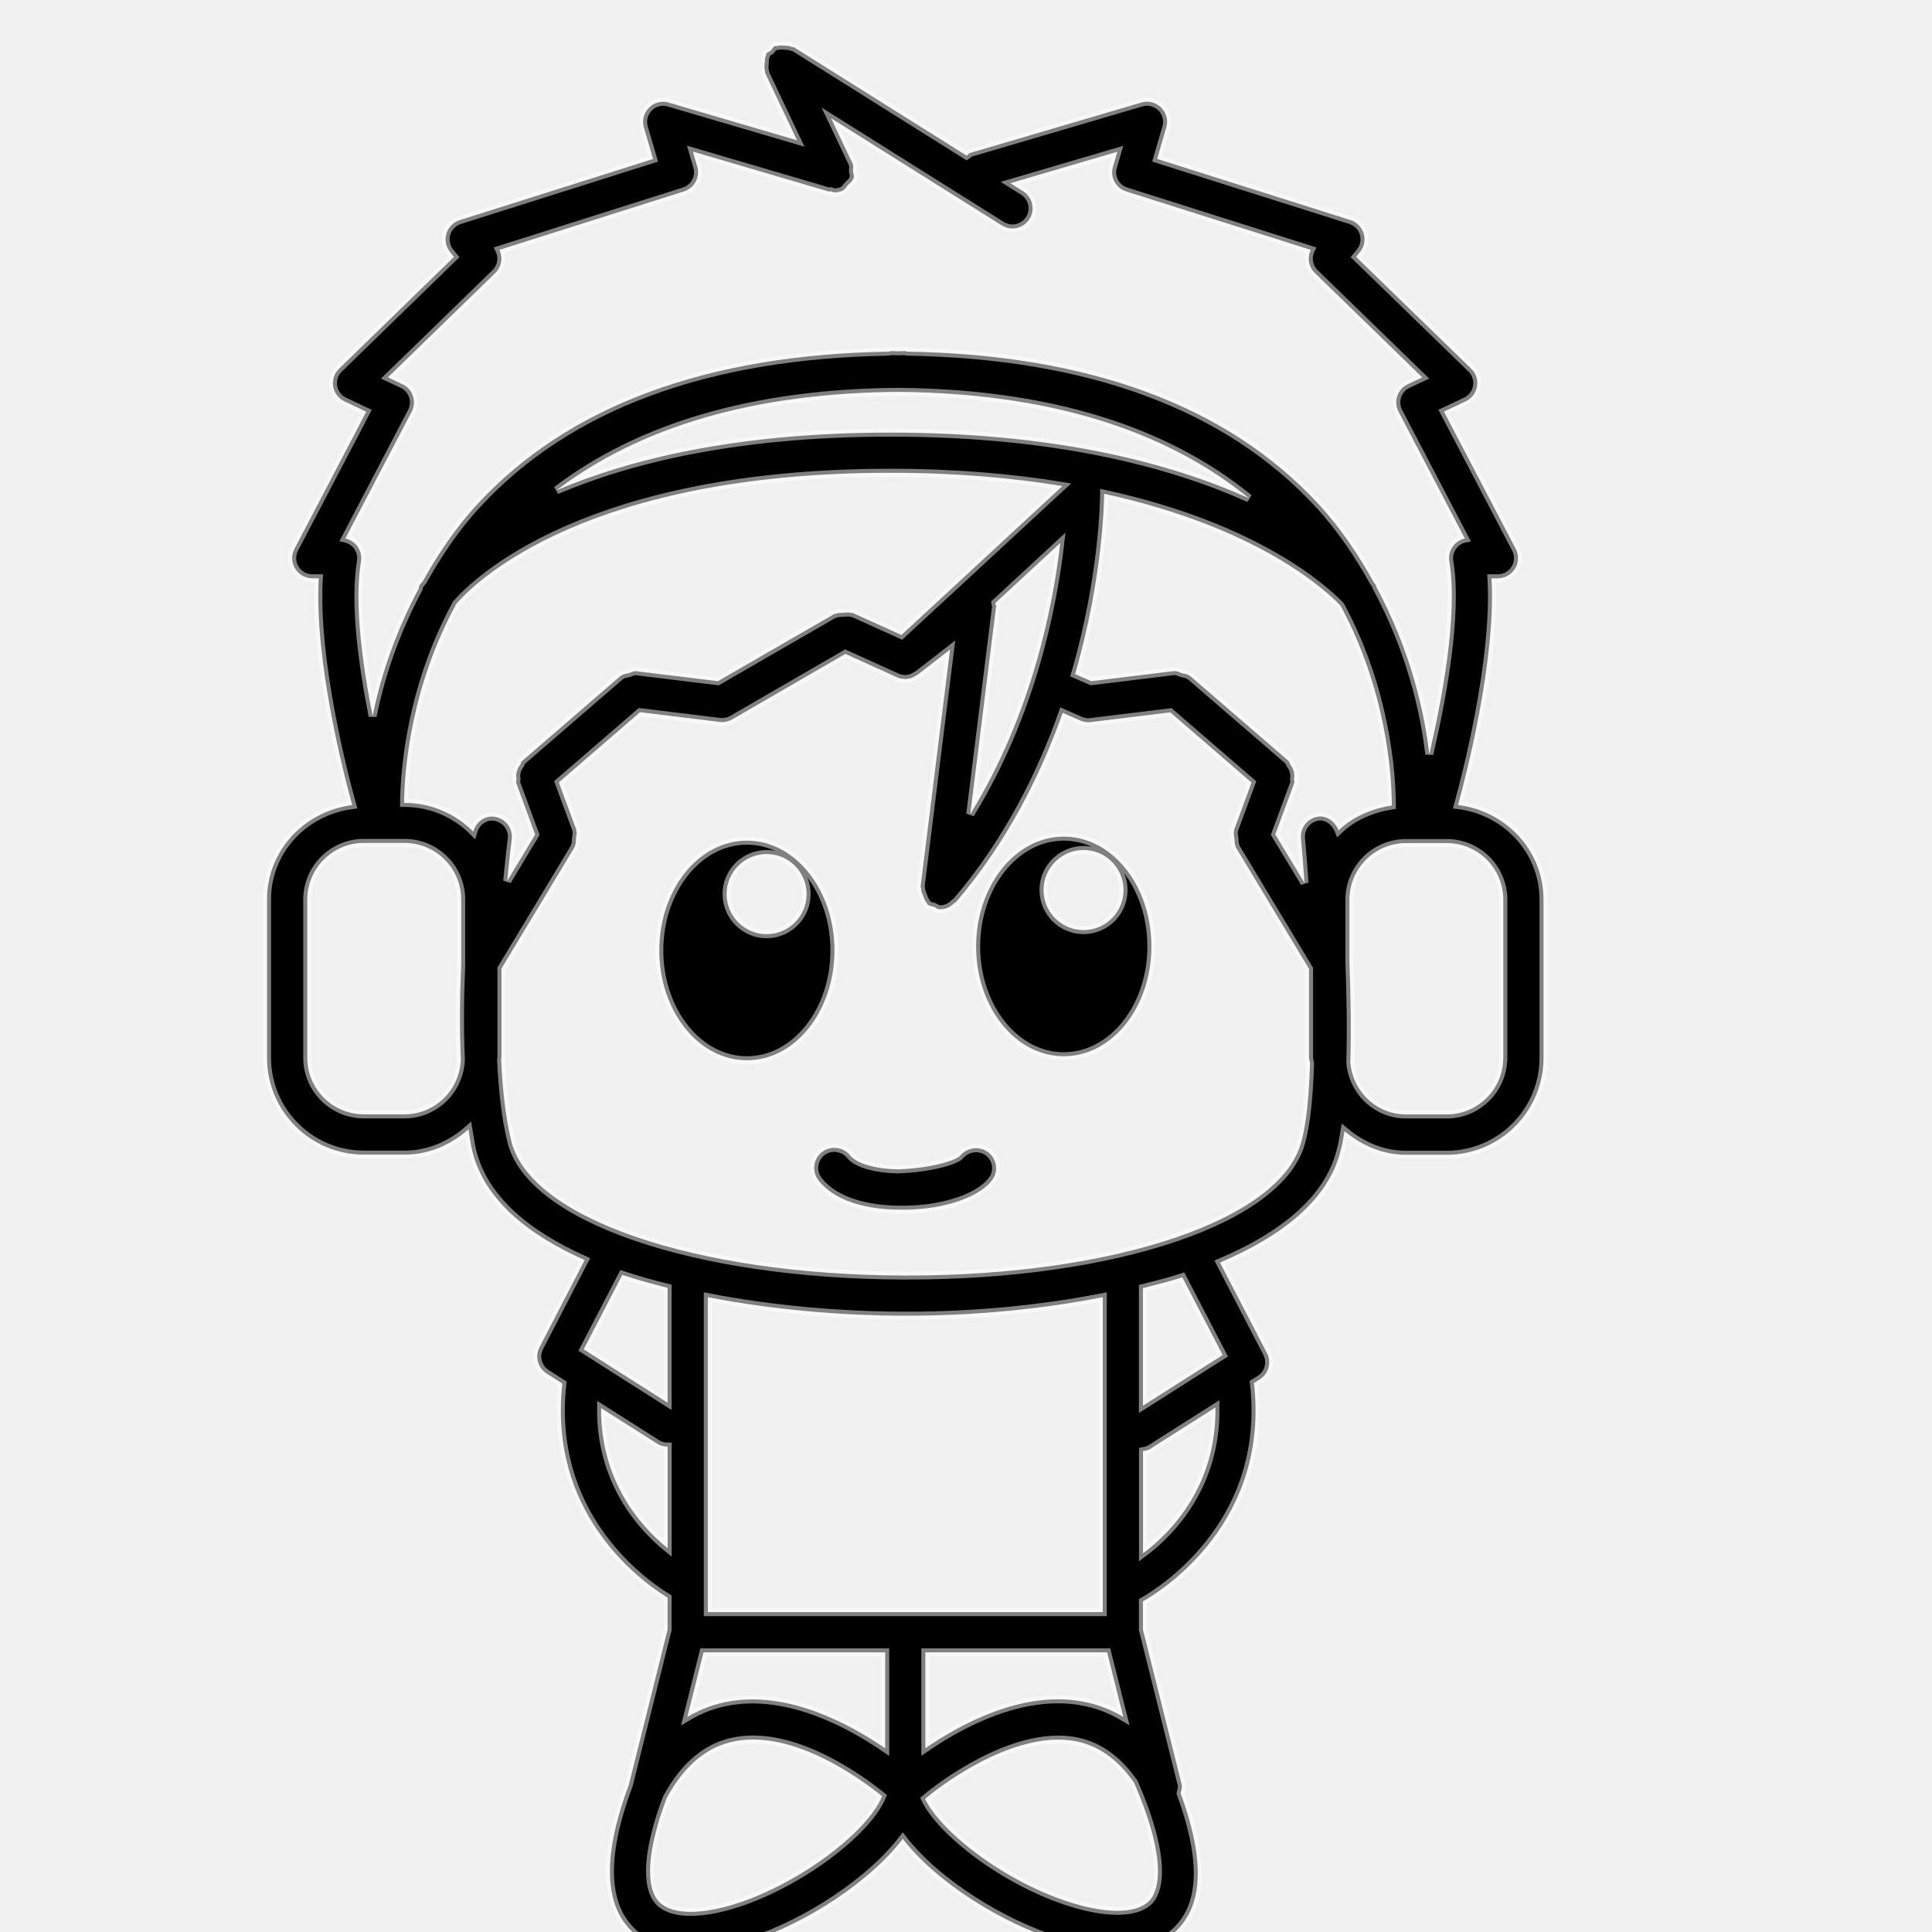
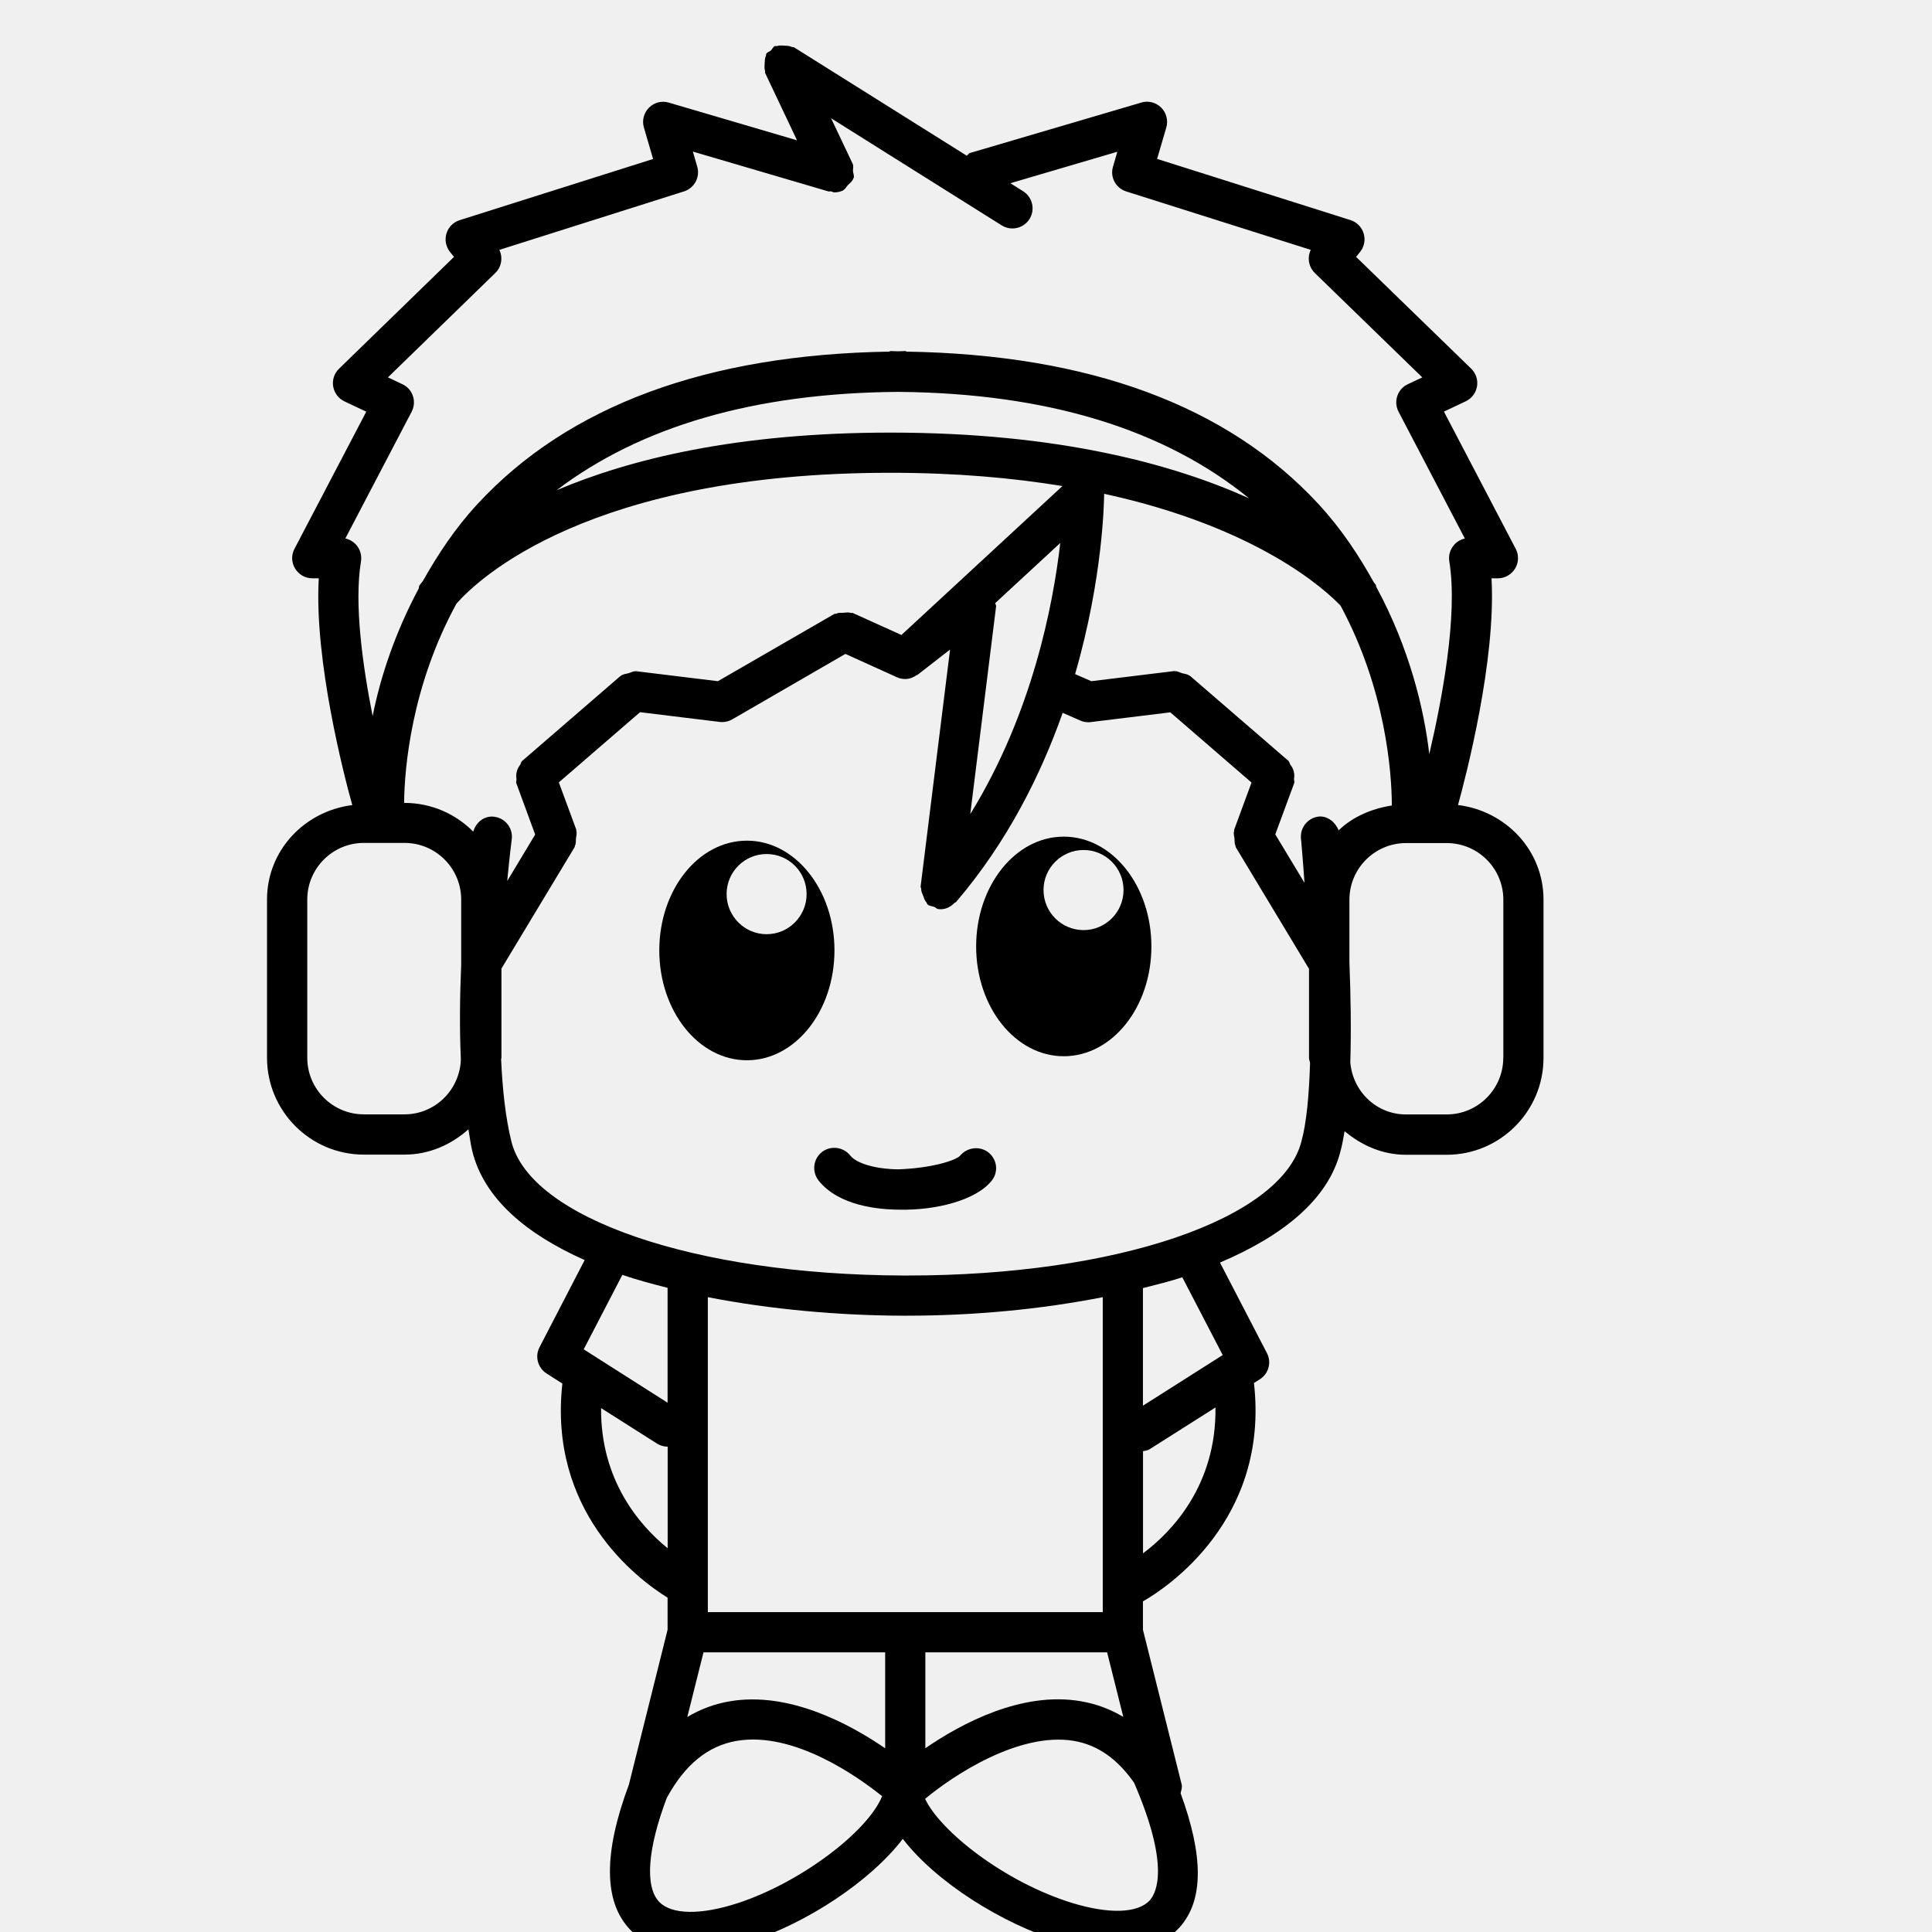
<svg xmlns="http://www.w3.org/2000/svg" version="1.1" id="Layer_1" x="0px" y="0px" width="24px" height="24px" viewBox="0 0 24 24" enable-background="new 0 0 24 24" xml:space="preserve">
  <g>
-     <path d="M9.279,10.443c-0.604,0-1.089,0.611-1.089,1.363c0,0.753,0.486,1.365,1.089,1.365c0.6,0,1.087-0.611,1.087-1.365   C10.366,11.054,9.879,10.443,9.279,10.443z M9.523,11.605c-0.274,0-0.497-0.225-0.497-0.498c0-0.276,0.223-0.498,0.497-0.498   c0.275,0,0.497,0.222,0.497,0.498C10.02,11.38,9.798,11.605,9.523,11.605z" stroke="white" stroke-width="0.1" stroke-opacity="0.5" />
-     <path d="M13.214,10.393c-0.601,0-1.088,0.611-1.088,1.364c0,0.754,0.487,1.364,1.088,1.364c0.603,0,1.089-0.61,1.089-1.364   C14.303,11.003,13.817,10.393,13.214,10.393z M13.461,11.554c-0.276,0-0.498-0.223-0.498-0.498c0-0.273,0.222-0.497,0.498-0.497   c0.273,0,0.496,0.223,0.496,0.497C13.957,11.331,13.734,11.554,13.461,11.554z" stroke="white" stroke-width="0.1" stroke-opacity="0.5" />
-     <path d="M11.929,14.354c-0.053,0.063-0.364,0.158-0.771,0.172c-0.283-0.004-0.517-0.072-0.597-0.173   c-0.086-0.107-0.244-0.126-0.352-0.041c-0.108,0.086-0.126,0.243-0.041,0.352c0.25,0.315,0.741,0.363,1.017,0.363   c0.431,0.008,0.94-0.112,1.137-0.364c0.084-0.108,0.064-0.26-0.042-0.346C12.175,14.233,12.017,14.25,11.929,14.354z" stroke="white" stroke-width="0.1" stroke-opacity="0.5" />
-     <path d="M18.112,10c0.098-0.356,0.474-1.797,0.416-2.816h0.079c0.087,0,0.168-0.046,0.214-0.121s0.048-0.168,0.008-0.245   l-0.892-1.705l0.271-0.128c0.074-0.035,0.126-0.104,0.14-0.185c0.014-0.081-0.014-0.163-0.072-0.22l-1.43-1.389l0.049-0.061   c0.052-0.064,0.069-0.15,0.045-0.229c-0.023-0.079-0.085-0.142-0.164-0.167l-2.402-0.76l0.114-0.39   c0.026-0.088,0.001-0.183-0.063-0.247c-0.066-0.065-0.162-0.09-0.247-0.063L12.051,1.9c-0.019,0.005-0.026,0.025-0.042,0.034   L9.864,0.588c-0.009-0.005-0.02,0-0.029-0.005c-0.03-0.015-0.058-0.014-0.091-0.016c-0.033-0.001-0.06-0.006-0.09,0.005   c-0.01,0.003-0.02-0.003-0.03,0.001C9.601,0.585,9.594,0.61,9.576,0.627c-0.018,0.016-0.043,0.019-0.057,0.04   c-0.005,0.009,0,0.019-0.005,0.028C9.5,0.725,9.501,0.753,9.499,0.786S9.493,0.847,9.503,0.878C9.507,0.888,9.5,0.897,9.505,0.907   l0.396,0.836L8.309,1.275C8.22,1.248,8.125,1.273,8.062,1.338C7.997,1.402,7.973,1.497,7.999,1.585l0.114,0.39L5.71,2.735   C5.631,2.76,5.57,2.822,5.546,2.901S5.539,3.066,5.591,3.131L5.64,3.191L4.211,4.581c-0.059,0.057-0.086,0.14-0.072,0.22   c0.014,0.081,0.066,0.15,0.14,0.185L4.55,5.114L3.658,6.818c-0.041,0.077-0.038,0.17,0.008,0.245S3.792,7.184,3.88,7.184h0.08   c-0.059,1.02,0.317,2.462,0.416,2.817c-0.592,0.075-1.059,0.562-1.059,1.173v1.966c0,0.663,0.54,1.203,1.203,1.203h0.506   c0.307,0,0.581-0.125,0.793-0.314c0.016,0.089,0.027,0.186,0.047,0.267c0.146,0.597,0.678,1.037,1.397,1.357l-0.561,1.083   c-0.06,0.115-0.021,0.257,0.088,0.326l0.196,0.125c-0.176,1.582,0.917,2.419,1.307,2.66v0.398l-0.48,1.922c0,0,0,0,0,0.001   c-0.318,0.849-0.316,1.457,0.014,1.802c0.176,0.186,0.435,0.279,0.755,0.279c0.219,0,0.466-0.044,0.736-0.132   c0.699-0.228,1.487-0.739,1.897-1.274c0.415,0.54,1.233,1.053,1.958,1.276c0.258,0.079,0.494,0.118,0.704,0.118   c0.335,0,0.603-0.101,0.78-0.299c0.299-0.336,0.291-0.891,0.009-1.662c0.008-0.036,0.022-0.071,0.013-0.109l-0.481-1.922v-0.352   c0.295-0.168,1.573-1.014,1.379-2.713l0.073-0.046c0.11-0.069,0.148-0.211,0.088-0.326l-0.583-1.124   c0.775-0.329,1.344-0.78,1.496-1.38c0.021-0.075,0.037-0.161,0.052-0.252c0.209,0.175,0.469,0.293,0.762,0.293h0.506   c0.664,0,1.203-0.54,1.203-1.203v-1.966C19.174,10.562,18.706,10.074,18.112,10z M16.629,10.315   c-0.041-0.103-0.137-0.179-0.242-0.172c-0.138,0.013-0.238,0.135-0.226,0.272c0.001,0.008,0.021,0.226,0.044,0.552l-0.363-0.602   l0.235-0.637c0.007-0.018-0.004-0.035-0.002-0.053c0.005-0.034,0.005-0.06-0.004-0.093c-0.008-0.032-0.021-0.055-0.041-0.082   c-0.011-0.015-0.01-0.035-0.024-0.048l-1.224-1.057c-0.002-0.002-0.005,0-0.008-0.002c-0.025-0.021-0.058-0.021-0.089-0.03   c-0.031-0.009-0.059-0.028-0.091-0.025c-0.002,0-0.004-0.002-0.006-0.002l-1.031,0.126l-0.202-0.088   c0.348-1.198,0.36-2.152,0.361-2.24c1.915,0.417,2.755,1.199,2.937,1.39c0.561,1.041,0.636,2.073,0.637,2.482   C17.038,10.046,16.805,10.145,16.629,10.315z M10.592,7.614c-0.007-0.003-0.015,0.002-0.023,0c-0.03-0.011-0.059-0.004-0.091-0.002   c-0.033,0.001-0.063-0.002-0.092,0.012c-0.007,0.003-0.016-0.001-0.022,0.003L8.918,8.462L7.902,8.338   c-0.002,0-0.004,0.002-0.006,0.001c-0.03-0.003-0.056,0.015-0.085,0.023c-0.034,0.01-0.07,0.01-0.098,0.033   c-0.001,0.001-0.004,0-0.005,0.002L6.485,9.454C6.47,9.467,6.472,9.487,6.461,9.502c-0.02,0.026-0.033,0.05-0.041,0.082   c-0.009,0.033-0.009,0.06-0.004,0.093c0.002,0.018-0.009,0.035-0.002,0.053l0.234,0.637l-0.347,0.577   c0.029-0.309,0.055-0.511,0.056-0.518c0.018-0.137-0.079-0.262-0.216-0.28c-0.123-0.017-0.229,0.068-0.262,0.185   c-0.218-0.22-0.52-0.357-0.854-0.357H5.02C5.024,9.538,5.112,8.521,5.67,7.499c0.259-0.295,1.638-1.626,5.392-1.626   c0.814,0,1.521,0.064,2.136,0.165l-2,1.85L10.592,7.614z M11.154,4.868c1.87,0.015,3.319,0.472,4.362,1.322   c-0.946-0.426-2.374-0.816-4.454-0.816l0,0c0,0,0,0,0,0l0,0l0,0c-1.912,0-3.242,0.331-4.148,0.716   C7.949,5.304,9.358,4.882,11.154,4.868z M12.374,7.531c0.001-0.014-0.01-0.025-0.011-0.039l0.808-0.747   c-0.088,0.764-0.347,2.119-1.118,3.368L12.374,7.531z M5.114,5.114c0.031-0.06,0.037-0.131,0.015-0.195   c-0.021-0.064-0.068-0.118-0.13-0.146l-0.18-0.085l1.333-1.296c0.079-0.076,0.097-0.192,0.051-0.288l2.293-0.726   C8.626,2.337,8.7,2.2,8.661,2.069L8.607,1.883l1.688,0.496c0.008,0.002,0.016-0.004,0.025-0.003   C10.336,2.38,10.35,2.39,10.366,2.39c0.036,0,0.072-0.008,0.107-0.024c0.003-0.001,0.003-0.005,0.006-0.007   c0.023-0.011,0.032-0.037,0.05-0.055c0.027-0.028,0.06-0.051,0.071-0.087c0.001-0.003,0.004-0.003,0.005-0.006   c0.009-0.03-0.007-0.057-0.009-0.086c-0.001-0.031,0.01-0.062-0.004-0.091l-0.268-0.565l2.12,1.331   c0.041,0.026,0.087,0.038,0.133,0.038c0.083,0,0.164-0.042,0.212-0.117c0.073-0.117,0.038-0.271-0.079-0.345l-0.159-0.1   l1.329-0.391l-0.054,0.186C13.787,2.2,13.86,2.337,13.99,2.378l2.293,0.726c-0.046,0.095-0.028,0.211,0.051,0.288l1.334,1.296   l-0.18,0.085c-0.062,0.029-0.109,0.082-0.13,0.146c-0.022,0.064-0.016,0.135,0.015,0.195l0.824,1.576   c-0.053,0.011-0.102,0.04-0.137,0.083c-0.048,0.056-0.068,0.13-0.056,0.202c0.11,0.668-0.095,1.735-0.249,2.393   c-0.064-0.558-0.246-1.315-0.658-2.077c-0.005-0.009-0.001-0.021-0.008-0.029c-0.003-0.004-0.013-0.015-0.023-0.028   c-0.184-0.33-0.398-0.659-0.687-0.972c-1.131-1.225-2.855-1.858-5.116-1.894c-0.006,0-0.01-0.007-0.017-0.007   c-0.031,0-0.061,0.003-0.092,0.003s-0.06-0.003-0.091-0.003c-0.006,0-0.01,0.006-0.017,0.007c-2.26,0.036-3.983,0.669-5.115,1.894   C5.647,6.569,5.436,6.894,5.253,7.218C5.23,7.246,5.213,7.269,5.209,7.275C5.201,7.286,5.207,7.3,5.201,7.312   C4.903,7.869,4.723,8.421,4.629,8.896C4.505,8.269,4.397,7.499,4.484,6.975c0.012-0.073-0.008-0.146-0.056-0.203   C4.392,6.73,4.343,6.701,4.29,6.689L5.114,5.114z M5.025,13.843H4.52c-0.388,0-0.703-0.315-0.703-0.703v-1.966   c0-0.387,0.315-0.703,0.703-0.703h0.506c0.387,0,0.703,0.315,0.703,0.703v0.812c-0.016,0.379-0.022,0.782-0.004,1.175   C5.712,13.539,5.405,13.843,5.025,13.843z M7.731,15.837c0.179,0.061,0.369,0.112,0.562,0.161v1.427l-1.042-0.663L7.731,15.837z    M8.739,20.526h2.257v1.192c-0.45-0.309-1.199-0.708-1.929-0.584c-0.19,0.032-0.367,0.098-0.529,0.195L8.739,20.526z    M11.496,20.526h2.257l0.201,0.802c-0.163-0.097-0.339-0.163-0.53-0.195c-0.73-0.125-1.479,0.275-1.929,0.584V20.526z    M13.699,20.026H8.793v-3.912c0.785,0.153,1.629,0.227,2.415,0.23c0.02,0,0.041,0,0.061,0c0.825,0,1.662-0.079,2.43-0.23V20.026z    M7.467,17.492l0.695,0.441c0.041,0.026,0.087,0.038,0.132,0.038v1.262C7.937,18.944,7.459,18.38,7.467,17.492z M9.163,23.642   c-0.458,0.149-0.821,0.144-0.975-0.017c-0.179-0.188-0.144-0.659,0.095-1.291c0.226-0.414,0.51-0.646,0.867-0.708   c0.715-0.123,1.517,0.453,1.808,0.687C10.778,22.755,9.944,23.387,9.163,23.642z M14.284,23.605   c-0.146,0.163-0.505,0.175-0.963,0.035c-0.836-0.257-1.636-0.886-1.829-1.294c0.345-0.288,1.166-0.835,1.849-0.72   c0.298,0.051,0.542,0.227,0.747,0.52C14.528,23.161,14.373,23.505,14.284,23.605z M14.199,19.296v-1.269   c0.027-0.006,0.055-0.008,0.08-0.023l0.82-0.52C15.112,18.446,14.559,19.028,14.199,19.296z M15.189,16.833l-0.991,0.629v-1.461   c0.167-0.042,0.334-0.083,0.489-0.134L15.189,16.833z M11.273,15.845c-0.021,0-0.042,0-0.063,0   c-2.582-0.011-4.625-0.712-4.858-1.668c-0.072-0.29-0.11-0.644-0.127-1.017c0-0.006,0.004-0.012,0.004-0.019v-1.109l0.91-1.51   c0.002-0.004,0-0.01,0.002-0.014c0.016-0.029,0.011-0.06,0.014-0.093c0.003-0.033,0.014-0.063,0.004-0.094   c-0.001-0.005,0.002-0.009,0-0.014L6.942,9.719l1.009-0.872l0.989,0.121c0.01,0.001,0.02,0.002,0.03,0.002l0,0l0,0c0,0,0,0,0,0   c0,0,0.001,0,0.001,0c0.042,0,0.085-0.011,0.124-0.033l1.407-0.814l0.64,0.29c0.033,0.015,0.068,0.022,0.103,0.022   c0.052,0,0.101-0.019,0.143-0.049c0.003-0.002,0.007-0.001,0.01-0.003l0.404-0.314l-0.366,2.945   c-0.001,0.009,0.007,0.016,0.007,0.025c-0.001,0.033,0.013,0.059,0.025,0.09c0.012,0.031,0.019,0.059,0.042,0.083   c0.006,0.007,0.004,0.017,0.012,0.023c0.024,0.021,0.056,0.021,0.084,0.031c0.018,0.006,0.028,0.024,0.048,0.027   c0.01,0.001,0.021,0.002,0.031,0.002l0,0l0,0h0c0.069,0,0.128-0.033,0.174-0.081c0.004-0.004,0.012-0.002,0.016-0.007   c0.639-0.748,1.053-1.58,1.326-2.352l0.219,0.096c0.032,0.014,0.066,0.021,0.099,0.021c0,0,0,0,0,0h0l0,0l0,0   c0.01,0,0.02,0,0.03-0.002l0.989-0.121l1.009,0.872l-0.216,0.587c-0.002,0.005,0.002,0.009,0,0.014   c-0.01,0.032,0,0.062,0.004,0.096c0.003,0.032-0.001,0.063,0.014,0.091c0.002,0.005-0.001,0.01,0.002,0.015l0.91,1.511v1.108   c0,0.022,0.011,0.041,0.013,0.063c-0.012,0.391-0.043,0.739-0.107,0.972C15.922,15.146,13.868,15.845,11.273,15.845z    M18.674,13.141c0,0.387-0.315,0.703-0.703,0.703h-0.506c-0.367,0-0.661-0.287-0.691-0.646c0.012-0.401,0.005-0.835-0.011-1.243   v-0.779c0-0.387,0.315-0.703,0.703-0.703h0.506c0.388,0,0.703,0.315,0.703,0.703V13.141z" stroke="white" stroke-width="0.1" stroke-opacity="0.5" />
+     <path d="M9.279,10.443c-0.604,0-1.089,0.611-1.089,1.363c0,0.753,0.486,1.365,1.089,1.365c0.6,0,1.087-0.611,1.087-1.365   C10.366,11.054,9.879,10.443,9.279,10.443z M9.523,11.605c-0.274,0-0.497-0.225-0.497-0.498c0-0.276,0.223-0.498,0.497-0.498   c0.275,0,0.497,0.222,0.497,0.498C10.02,11.38,9.798,11.605,9.523,11.605z" />
+     <path d="M13.214,10.393c-0.601,0-1.088,0.611-1.088,1.364c0,0.754,0.487,1.364,1.088,1.364c0.603,0,1.089-0.61,1.089-1.364   C14.303,11.003,13.817,10.393,13.214,10.393z M13.461,11.554c-0.276,0-0.498-0.223-0.498-0.498c0-0.273,0.222-0.497,0.498-0.497   c0.273,0,0.496,0.223,0.496,0.497C13.957,11.331,13.734,11.554,13.461,11.554z" />
+     <path d="M11.929,14.354c-0.053,0.063-0.364,0.158-0.771,0.172c-0.283-0.004-0.517-0.072-0.597-0.173   c-0.086-0.107-0.244-0.126-0.352-0.041c-0.108,0.086-0.126,0.243-0.041,0.352c0.25,0.315,0.741,0.363,1.017,0.363   c0.431,0.008,0.94-0.112,1.137-0.364c0.084-0.108,0.064-0.26-0.042-0.346C12.175,14.233,12.017,14.25,11.929,14.354z" />
+     <path d="M18.112,10c0.098-0.356,0.474-1.797,0.416-2.816h0.079c0.087,0,0.168-0.046,0.214-0.121s0.048-0.168,0.008-0.245   l-0.892-1.705l0.271-0.128c0.074-0.035,0.126-0.104,0.14-0.185c0.014-0.081-0.014-0.163-0.072-0.22l-1.43-1.389l0.049-0.061   c0.052-0.064,0.069-0.15,0.045-0.229c-0.023-0.079-0.085-0.142-0.164-0.167l-2.402-0.76l0.114-0.39   c0.026-0.088,0.001-0.183-0.063-0.247c-0.066-0.065-0.162-0.09-0.247-0.063L12.051,1.9c-0.019,0.005-0.026,0.025-0.042,0.034   L9.864,0.588c-0.009-0.005-0.02,0-0.029-0.005c-0.03-0.015-0.058-0.014-0.091-0.016c-0.033-0.001-0.06-0.006-0.09,0.005   c-0.01,0.003-0.02-0.003-0.03,0.001C9.601,0.585,9.594,0.61,9.576,0.627c-0.018,0.016-0.043,0.019-0.057,0.04   c-0.005,0.009,0,0.019-0.005,0.028C9.5,0.725,9.501,0.753,9.499,0.786S9.493,0.847,9.503,0.878C9.507,0.888,9.5,0.897,9.505,0.907   l0.396,0.836L8.309,1.275C8.22,1.248,8.125,1.273,8.062,1.338C7.997,1.402,7.973,1.497,7.999,1.585l0.114,0.39L5.71,2.735   C5.631,2.76,5.57,2.822,5.546,2.901S5.539,3.066,5.591,3.131L5.64,3.191L4.211,4.581c-0.059,0.057-0.086,0.14-0.072,0.22   c0.014,0.081,0.066,0.15,0.14,0.185L4.55,5.114L3.658,6.818c-0.041,0.077-0.038,0.17,0.008,0.245S3.792,7.184,3.88,7.184h0.08   c-0.059,1.02,0.317,2.462,0.416,2.817c-0.592,0.075-1.059,0.562-1.059,1.173v1.966c0,0.663,0.54,1.203,1.203,1.203h0.506   c0.307,0,0.581-0.125,0.793-0.314c0.016,0.089,0.027,0.186,0.047,0.267c0.146,0.597,0.678,1.037,1.397,1.357l-0.561,1.083   c-0.06,0.115-0.021,0.257,0.088,0.326l0.196,0.125c-0.176,1.582,0.917,2.419,1.307,2.66v0.398l-0.48,1.922c0,0,0,0,0,0.001   c-0.318,0.849-0.316,1.457,0.014,1.802c0.176,0.186,0.435,0.279,0.755,0.279c0.219,0,0.466-0.044,0.736-0.132   c0.699-0.228,1.487-0.739,1.897-1.274c0.415,0.54,1.233,1.053,1.958,1.276c0.258,0.079,0.494,0.118,0.704,0.118   c0.335,0,0.603-0.101,0.78-0.299c0.299-0.336,0.291-0.891,0.009-1.662c0.008-0.036,0.022-0.071,0.013-0.109l-0.481-1.922v-0.352   c0.295-0.168,1.573-1.014,1.379-2.713l0.073-0.046c0.11-0.069,0.148-0.211,0.088-0.326l-0.583-1.124   c0.775-0.329,1.344-0.78,1.496-1.38c0.021-0.075,0.037-0.161,0.052-0.252c0.209,0.175,0.469,0.293,0.762,0.293h0.506   c0.664,0,1.203-0.54,1.203-1.203v-1.966C19.174,10.562,18.706,10.074,18.112,10z M16.629,10.315   c-0.041-0.103-0.137-0.179-0.242-0.172c-0.138,0.013-0.238,0.135-0.226,0.272c0.001,0.008,0.021,0.226,0.044,0.552l-0.363-0.602   l0.235-0.637c0.007-0.018-0.004-0.035-0.002-0.053c0.005-0.034,0.005-0.06-0.004-0.093c-0.008-0.032-0.021-0.055-0.041-0.082   c-0.011-0.015-0.01-0.035-0.024-0.048l-1.224-1.057c-0.002-0.002-0.005,0-0.008-0.002c-0.025-0.021-0.058-0.021-0.089-0.03   c-0.031-0.009-0.059-0.028-0.091-0.025c-0.002,0-0.004-0.002-0.006-0.002l-1.031,0.126l-0.202-0.088   c0.348-1.198,0.36-2.152,0.361-2.24c1.915,0.417,2.755,1.199,2.937,1.39c0.561,1.041,0.636,2.073,0.637,2.482   C17.038,10.046,16.805,10.145,16.629,10.315z M10.592,7.614c-0.007-0.003-0.015,0.002-0.023,0c-0.03-0.011-0.059-0.004-0.091-0.002   c-0.033,0.001-0.063-0.002-0.092,0.012c-0.007,0.003-0.016-0.001-0.022,0.003L8.918,8.462L7.902,8.338   c-0.002,0-0.004,0.002-0.006,0.001c-0.03-0.003-0.056,0.015-0.085,0.023c-0.034,0.01-0.07,0.01-0.098,0.033   c-0.001,0.001-0.004,0-0.005,0.002L6.485,9.454C6.47,9.467,6.472,9.487,6.461,9.502c-0.02,0.026-0.033,0.05-0.041,0.082   c-0.009,0.033-0.009,0.06-0.004,0.093c0.002,0.018-0.009,0.035-0.002,0.053l0.234,0.637l-0.347,0.577   c0.029-0.309,0.055-0.511,0.056-0.518c0.018-0.137-0.079-0.262-0.216-0.28c-0.123-0.017-0.229,0.068-0.262,0.185   c-0.218-0.22-0.52-0.357-0.854-0.357H5.02C5.024,9.538,5.112,8.521,5.67,7.499c0.259-0.295,1.638-1.626,5.392-1.626   c0.814,0,1.521,0.064,2.136,0.165l-2,1.85L10.592,7.614z M11.154,4.868c1.87,0.015,3.319,0.472,4.362,1.322   c-0.946-0.426-2.374-0.816-4.454-0.816l0,0c0,0,0,0,0,0l0,0l0,0c-1.912,0-3.242,0.331-4.148,0.716   C7.949,5.304,9.358,4.882,11.154,4.868z M12.374,7.531c0.001-0.014-0.01-0.025-0.011-0.039l0.808-0.747   c-0.088,0.764-0.347,2.119-1.118,3.368L12.374,7.531z M5.114,5.114c0.031-0.06,0.037-0.131,0.015-0.195   c-0.021-0.064-0.068-0.118-0.13-0.146l-0.18-0.085l1.333-1.296c0.079-0.076,0.097-0.192,0.051-0.288l2.293-0.726   C8.626,2.337,8.7,2.2,8.661,2.069L8.607,1.883l1.688,0.496c0.008,0.002,0.016-0.004,0.025-0.003   C10.336,2.38,10.35,2.39,10.366,2.39c0.036,0,0.072-0.008,0.107-0.024c0.003-0.001,0.003-0.005,0.006-0.007   c0.023-0.011,0.032-0.037,0.05-0.055c0.027-0.028,0.06-0.051,0.071-0.087c0.001-0.003,0.004-0.003,0.005-0.006   c0.009-0.03-0.007-0.057-0.009-0.086c-0.001-0.031,0.01-0.062-0.004-0.091l-0.268-0.565l2.12,1.331   c0.041,0.026,0.087,0.038,0.133,0.038c0.083,0,0.164-0.042,0.212-0.117c0.073-0.117,0.038-0.271-0.079-0.345l-0.159-0.1   l1.329-0.391l-0.054,0.186C13.787,2.2,13.86,2.337,13.99,2.378l2.293,0.726c-0.046,0.095-0.028,0.211,0.051,0.288l1.334,1.296   l-0.18,0.085c-0.062,0.029-0.109,0.082-0.13,0.146c-0.022,0.064-0.016,0.135,0.015,0.195l0.824,1.576   c-0.053,0.011-0.102,0.04-0.137,0.083c-0.048,0.056-0.068,0.13-0.056,0.202c0.11,0.668-0.095,1.735-0.249,2.393   c-0.064-0.558-0.246-1.315-0.658-2.077c-0.005-0.009-0.001-0.021-0.008-0.029c-0.003-0.004-0.013-0.015-0.023-0.028   c-0.184-0.33-0.398-0.659-0.687-0.972c-1.131-1.225-2.855-1.858-5.116-1.894c-0.006,0-0.01-0.007-0.017-0.007   c-0.031,0-0.061,0.003-0.092,0.003s-0.06-0.003-0.091-0.003c-0.006,0-0.01,0.006-0.017,0.007c-2.26,0.036-3.983,0.669-5.115,1.894   C5.647,6.569,5.436,6.894,5.253,7.218C5.23,7.246,5.213,7.269,5.209,7.275C5.201,7.286,5.207,7.3,5.201,7.312   C4.903,7.869,4.723,8.421,4.629,8.896C4.505,8.269,4.397,7.499,4.484,6.975c0.012-0.073-0.008-0.146-0.056-0.203   C4.392,6.73,4.343,6.701,4.29,6.689L5.114,5.114z M5.025,13.843H4.52c-0.388,0-0.703-0.315-0.703-0.703v-1.966   c0-0.387,0.315-0.703,0.703-0.703h0.506c0.387,0,0.703,0.315,0.703,0.703v0.812c-0.016,0.379-0.022,0.782-0.004,1.175   C5.712,13.539,5.405,13.843,5.025,13.843z M7.731,15.837c0.179,0.061,0.369,0.112,0.562,0.161v1.427l-1.042-0.663L7.731,15.837z    M8.739,20.526h2.257v1.192c-0.45-0.309-1.199-0.708-1.929-0.584c-0.19,0.032-0.367,0.098-0.529,0.195L8.739,20.526z    M11.496,20.526h2.257l0.201,0.802c-0.163-0.097-0.339-0.163-0.53-0.195c-0.73-0.125-1.479,0.275-1.929,0.584V20.526z    M13.699,20.026H8.793v-3.912c0.785,0.153,1.629,0.227,2.415,0.23c0.02,0,0.041,0,0.061,0c0.825,0,1.662-0.079,2.43-0.23V20.026z    M7.467,17.492l0.695,0.441c0.041,0.026,0.087,0.038,0.132,0.038v1.262C7.937,18.944,7.459,18.38,7.467,17.492z M9.163,23.642   c-0.458,0.149-0.821,0.144-0.975-0.017c-0.179-0.188-0.144-0.659,0.095-1.291c0.226-0.414,0.51-0.646,0.867-0.708   c0.715-0.123,1.517,0.453,1.808,0.687C10.778,22.755,9.944,23.387,9.163,23.642z M14.284,23.605   c-0.146,0.163-0.505,0.175-0.963,0.035c-0.836-0.257-1.636-0.886-1.829-1.294c0.345-0.288,1.166-0.835,1.849-0.72   c0.298,0.051,0.542,0.227,0.747,0.52C14.528,23.161,14.373,23.505,14.284,23.605z M14.199,19.296v-1.269   c0.027-0.006,0.055-0.008,0.08-0.023l0.82-0.52C15.112,18.446,14.559,19.028,14.199,19.296z M15.189,16.833l-0.991,0.629v-1.461   c0.167-0.042,0.334-0.083,0.489-0.134L15.189,16.833z M11.273,15.845c-0.021,0-0.042,0-0.063,0   c-2.582-0.011-4.625-0.712-4.858-1.668c-0.072-0.29-0.11-0.644-0.127-1.017c0-0.006,0.004-0.012,0.004-0.019v-1.109l0.91-1.51   c0.002-0.004,0-0.01,0.002-0.014c0.016-0.029,0.011-0.06,0.014-0.093c0.003-0.033,0.014-0.063,0.004-0.094   c-0.001-0.005,0.002-0.009,0-0.014L6.942,9.719l1.009-0.872l0.989,0.121c0.01,0.001,0.02,0.002,0.03,0.002l0,0l0,0c0,0,0,0,0,0   c0,0,0.001,0,0.001,0c0.042,0,0.085-0.011,0.124-0.033l1.407-0.814l0.64,0.29c0.033,0.015,0.068,0.022,0.103,0.022   c0.052,0,0.101-0.019,0.143-0.049c0.003-0.002,0.007-0.001,0.01-0.003l0.404-0.314l-0.366,2.945   c-0.001,0.009,0.007,0.016,0.007,0.025c-0.001,0.033,0.013,0.059,0.025,0.09c0.012,0.031,0.019,0.059,0.042,0.083   c0.006,0.007,0.004,0.017,0.012,0.023c0.024,0.021,0.056,0.021,0.084,0.031c0.018,0.006,0.028,0.024,0.048,0.027   c0.01,0.001,0.021,0.002,0.031,0.002l0,0l0,0h0c0.069,0,0.128-0.033,0.174-0.081c0.004-0.004,0.012-0.002,0.016-0.007   c0.639-0.748,1.053-1.58,1.326-2.352l0.219,0.096c0.032,0.014,0.066,0.021,0.099,0.021c0,0,0,0,0,0h0l0,0l0,0   c0.01,0,0.02,0,0.03-0.002l0.989-0.121l1.009,0.872l-0.216,0.587c-0.002,0.005,0.002,0.009,0,0.014   c-0.01,0.032,0,0.062,0.004,0.096c0.003,0.032-0.001,0.063,0.014,0.091c0.002,0.005-0.001,0.01,0.002,0.015l0.91,1.511v1.108   c0,0.022,0.011,0.041,0.013,0.063c-0.012,0.391-0.043,0.739-0.107,0.972C15.922,15.146,13.868,15.845,11.273,15.845z    M18.674,13.141c0,0.387-0.315,0.703-0.703,0.703h-0.506c-0.367,0-0.661-0.287-0.691-0.646c0.012-0.401,0.005-0.835-0.011-1.243   v-0.779c0-0.387,0.315-0.703,0.703-0.703h0.506c0.388,0,0.703,0.315,0.703,0.703V13.141z" />
  </g>
</svg>
